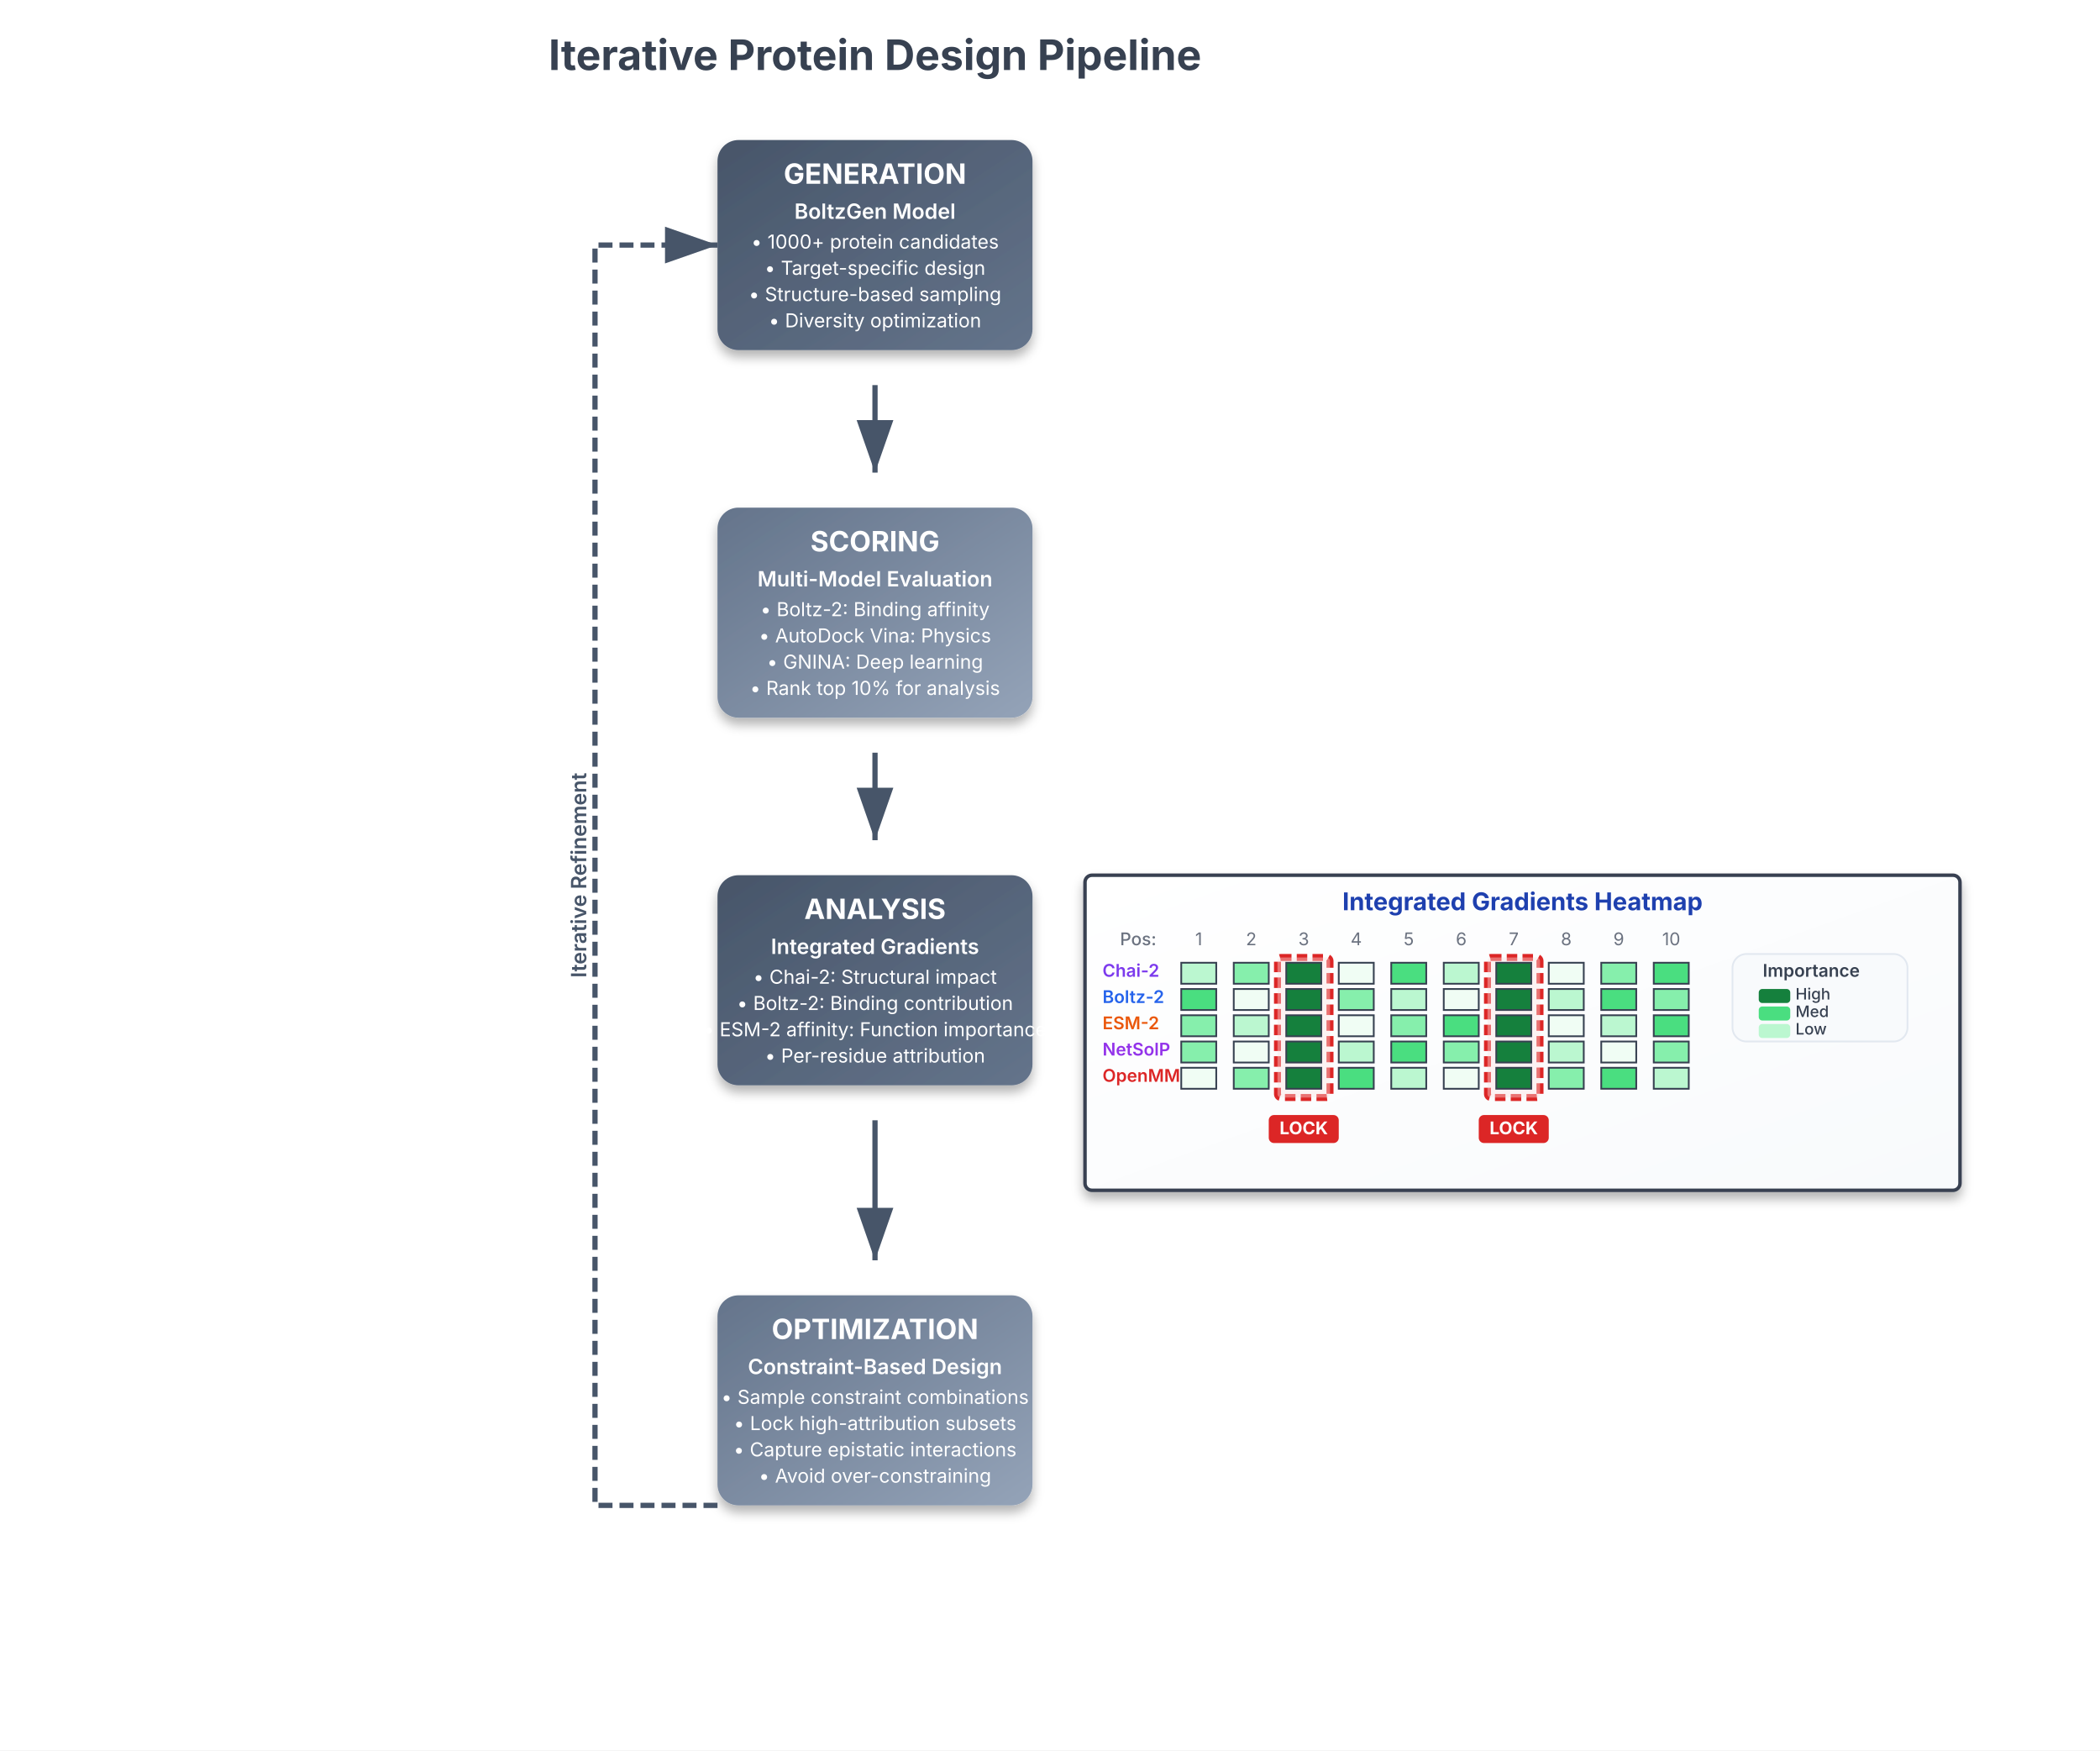
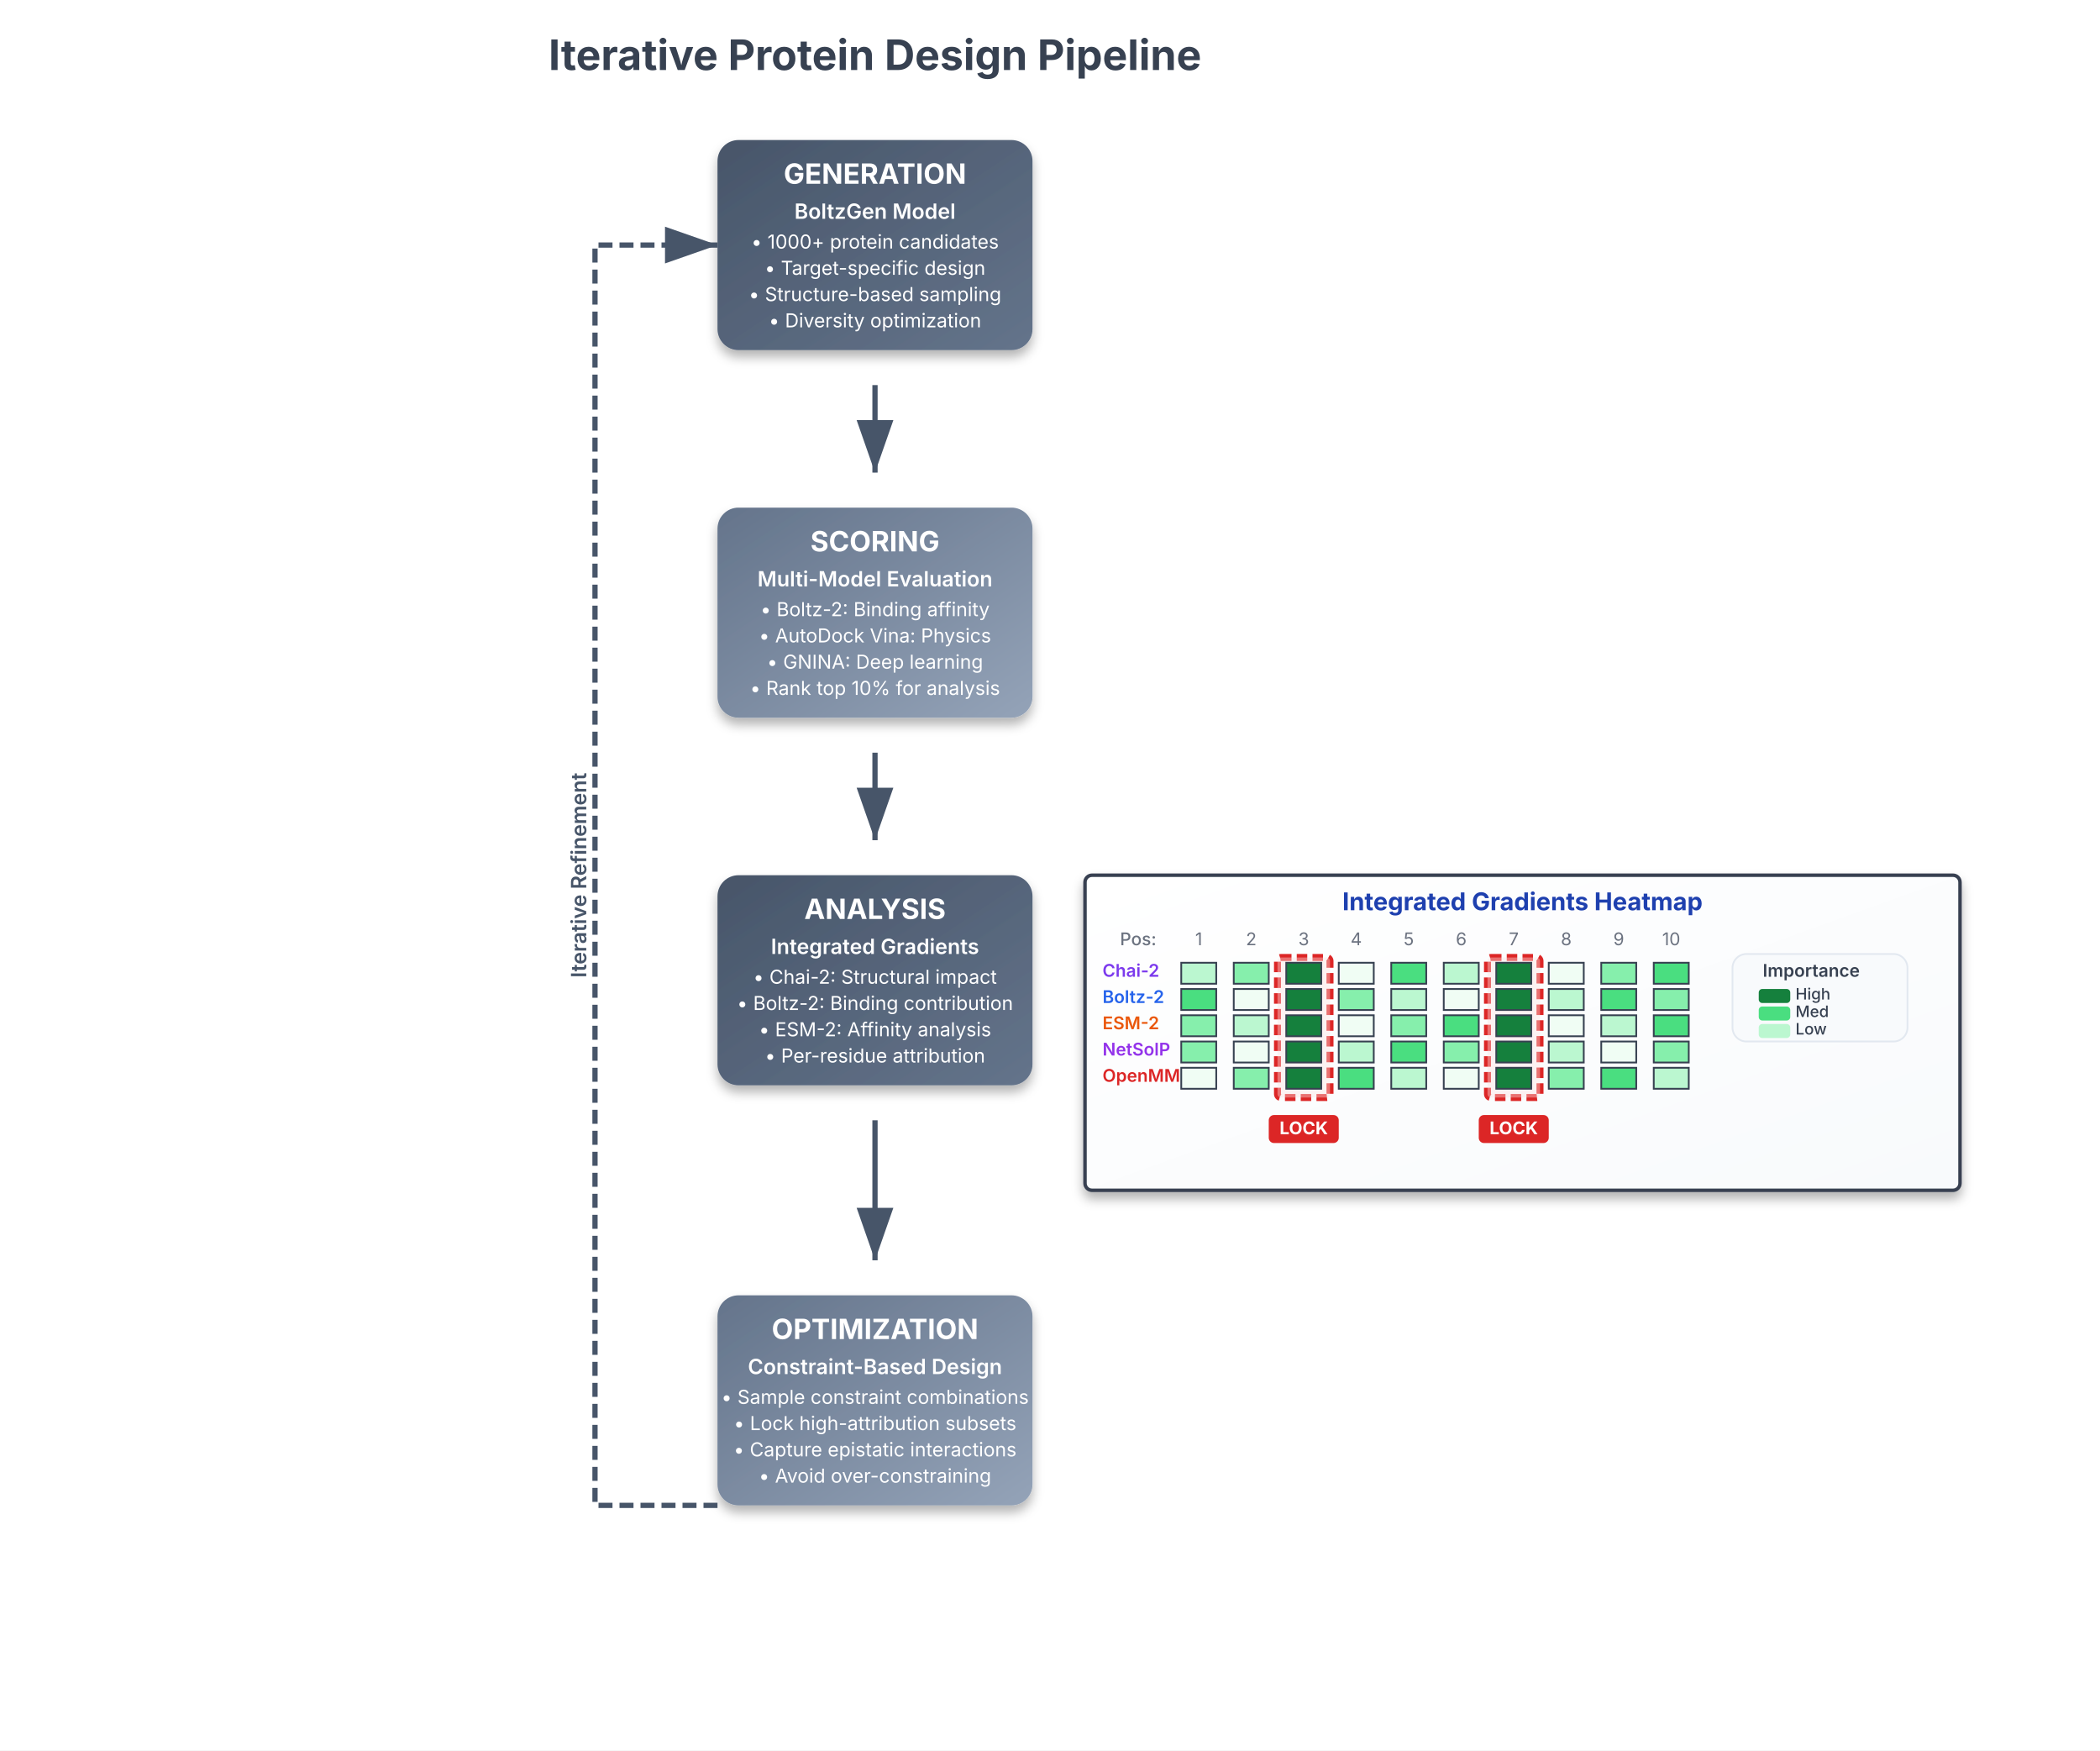
<svg xmlns="http://www.w3.org/2000/svg" width="1200" height="1000" viewBox="0 0 1200 1000">
  <defs>
    <linearGradient id="primaryGrad" x1="0%" y1="0%" x2="100%" y2="100%">
      <stop offset="0%" style="stop-color:#475569;stop-opacity:1" />
      <stop offset="100%" style="stop-color:#64748B;stop-opacity:1" />
    </linearGradient>
    <linearGradient id="secondaryGrad" x1="0%" y1="0%" x2="100%" y2="100%">
      <stop offset="0%" style="stop-color:#64748B;stop-opacity:1" />
      <stop offset="100%" style="stop-color:#94A3B8;stop-opacity:1" />
    </linearGradient>
    <linearGradient id="heatmapBg" x1="0%" y1="0%" x2="100%" y2="100%">
      <stop offset="0%" style="stop-color:#FFFFFF;stop-opacity:1" />
      <stop offset="100%" style="stop-color:#F8FAFC;stop-opacity:1" />
    </linearGradient>
    <filter id="shadow">
      <feDropShadow dx="0" dy="4" stdDeviation="3" flood-opacity="0.3" />
    </filter>
  </defs>
  <rect width="1200" height="1000" fill="#FFFFFF" />
  <text x="500" y="40" text-anchor="middle" fill="#374151" font-family="Inter, sans-serif" font-size="24" font-weight="700">
    Iterative Protein Design Pipeline
  </text>
  <g transform="translate(410, 80)">
    <rect width="180" height="120" rx="12" fill="url(#primaryGrad)" filter="url(#shadow)" />
    <text x="90" y="25" text-anchor="middle" fill="white" font-family="Inter, sans-serif" font-size="16" font-weight="700">
      GENERATION
    </text>
    <text x="90" y="45" text-anchor="middle" fill="white" font-family="Inter, sans-serif" font-size="12" font-weight="600">
      BoltzGen Model
    </text>
    <text x="90" y="62" text-anchor="middle" fill="white" font-family="Inter, sans-serif" font-size="11">
      • 1000+ protein candidates
    </text>
    <text x="90" y="77" text-anchor="middle" fill="white" font-family="Inter, sans-serif" font-size="11">
      • Target-specific design
    </text>
    <text x="90" y="92" text-anchor="middle" fill="white" font-family="Inter, sans-serif" font-size="11">
      • Structure-based sampling
    </text>
    <text x="90" y="107" text-anchor="middle" fill="white" font-family="Inter, sans-serif" font-size="11">
      • Diversity optimization
    </text>
  </g>
  <path d="M 500 220 L 500 270" stroke="#475569" stroke-width="3" fill="none" marker-end="url(#arrowhead)" />
  <g transform="translate(410, 290)">
    <rect width="180" height="120" rx="12" fill="url(#secondaryGrad)" filter="url(#shadow)" />
    <text x="90" y="25" text-anchor="middle" fill="white" font-family="Inter, sans-serif" font-size="16" font-weight="700">
      SCORING
    </text>
    <text x="90" y="45" text-anchor="middle" fill="white" font-family="Inter, sans-serif" font-size="12" font-weight="600">
      Multi-Model Evaluation
    </text>
    <text x="90" y="62" text-anchor="middle" fill="white" font-family="Inter, sans-serif" font-size="11">
      • Boltz-2: Binding affinity
    </text>
    <text x="90" y="77" text-anchor="middle" fill="white" font-family="Inter, sans-serif" font-size="11">
      • AutoDock Vina: Physics
    </text>
    <text x="90" y="92" text-anchor="middle" fill="white" font-family="Inter, sans-serif" font-size="11">
      • GNINA: Deep learning
    </text>
    <text x="90" y="107" text-anchor="middle" fill="white" font-family="Inter, sans-serif" font-size="11">
      • Rank top 10% for analysis
    </text>
  </g>
  <path d="M 500 430 L 500 480" stroke="#475569" stroke-width="3" fill="none" marker-end="url(#arrowhead)" />
  <g transform="translate(410, 500)">
    <rect width="180" height="120" rx="12" fill="url(#primaryGrad)" filter="url(#shadow)" />
    <text x="90" y="25" text-anchor="middle" fill="white" font-family="Inter, sans-serif" font-size="16" font-weight="700">
      ANALYSIS
    </text>
    <text x="90" y="45" text-anchor="middle" fill="white" font-family="Inter, sans-serif" font-size="12" font-weight="600">
      Integrated Gradients
    </text>
    <text x="90" y="62" text-anchor="middle" fill="white" font-family="Inter, sans-serif" font-size="11">
      • Chai-2: Structural impact
    </text>
    <text x="90" y="77" text-anchor="middle" fill="white" font-family="Inter, sans-serif" font-size="11">
      • Boltz-2: Binding contribution
    </text>
    <text x="90" y="92" text-anchor="middle" fill="white" font-family="Inter, sans-serif" font-size="11">
-       • ESM-2 affinity: Function importance
+       • ESM-2: Affinity analysis
    </text>
    <text x="90" y="107" text-anchor="middle" fill="white" font-family="Inter, sans-serif" font-size="11">
      • Per-residue attribution
    </text>
  </g>
  <g transform="translate(620, 500)">
    <rect width="500" height="180" rx="4" fill="url(#heatmapBg)" stroke="#374151" stroke-width="2" filter="url(#shadow)" />
    <text x="250" y="20" text-anchor="middle" fill="#1E40AF" font-family="Inter, sans-serif" font-size="14" font-weight="700">
      Integrated Gradients Heatmap
    </text>
    <text x="20" y="40" fill="#6B7280" font-family="Inter, sans-serif" font-size="10" font-weight="500">Pos:</text>
    <text x="65" y="40" text-anchor="middle" fill="#6B7280" font-family="Inter, sans-serif" font-size="10">1</text>
    <text x="95" y="40" text-anchor="middle" fill="#6B7280" font-family="Inter, sans-serif" font-size="10">2</text>
    <text x="125" y="40" text-anchor="middle" fill="#6B7280" font-family="Inter, sans-serif" font-size="10">3</text>
    <text x="155" y="40" text-anchor="middle" fill="#6B7280" font-family="Inter, sans-serif" font-size="10">4</text>
    <text x="185" y="40" text-anchor="middle" fill="#6B7280" font-family="Inter, sans-serif" font-size="10">5</text>
    <text x="215" y="40" text-anchor="middle" fill="#6B7280" font-family="Inter, sans-serif" font-size="10">6</text>
    <text x="245" y="40" text-anchor="middle" fill="#6B7280" font-family="Inter, sans-serif" font-size="10">7</text>
    <text x="275" y="40" text-anchor="middle" fill="#6B7280" font-family="Inter, sans-serif" font-size="10">8</text>
    <text x="305" y="40" text-anchor="middle" fill="#6B7280" font-family="Inter, sans-serif" font-size="10">9</text>
    <text x="335" y="40" text-anchor="middle" fill="#6B7280" font-family="Inter, sans-serif" font-size="10">10</text>
    <rect x="110" y="47" width="30" height="80" fill="none" stroke="#DC2626" stroke-width="4" stroke-dasharray="6,3" rx="2" />
    <rect x="230" y="47" width="30" height="80" fill="none" stroke="#DC2626" stroke-width="4" stroke-dasharray="6,3" rx="2" />
    <rect x="110" y="47" width="30" height="80" fill="#FEE2E2" fill-opacity="0.4" rx="2" />
    <rect x="230" y="47" width="30" height="80" fill="#FEE2E2" fill-opacity="0.4" rx="2" />
    <text x="10" y="103" fill="#9333EA" font-family="Inter, sans-serif" font-size="10" font-weight="600">NetSolP</text>
    <rect x="55" y="95" width="20" height="12" fill="#86EFAC" stroke="#374151" />
    <rect x="85" y="95" width="20" height="12" fill="#F0FDF4" stroke="#374151" />
    <rect x="115" y="95" width="20" height="12" fill="#15803D" stroke="#374151" />
    <rect x="145" y="95" width="20" height="12" fill="#BBF7D0" stroke="#374151" />
    <rect x="175" y="95" width="20" height="12" fill="#4ADE80" stroke="#374151" />
    <rect x="205" y="95" width="20" height="12" fill="#86EFAC" stroke="#374151" />
    <rect x="235" y="95" width="20" height="12" fill="#15803D" stroke="#374151" />
    <rect x="265" y="95" width="20" height="12" fill="#BBF7D0" stroke="#374151" />
    <rect x="295" y="95" width="20" height="12" fill="#F0FDF4" stroke="#374151" />
    <rect x="325" y="95" width="20" height="12" fill="#86EFAC" stroke="#374151" />
    <text x="10" y="118" fill="#DC2626" font-family="Inter, sans-serif" font-size="10" font-weight="600">OpenMM</text>
    <rect x="55" y="110" width="20" height="12" fill="#F0FDF4" stroke="#374151" />
    <rect x="85" y="110" width="20" height="12" fill="#86EFAC" stroke="#374151" />
    <rect x="115" y="110" width="20" height="12" fill="#15803D" stroke="#374151" />
    <rect x="145" y="110" width="20" height="12" fill="#4ADE80" stroke="#374151" />
    <rect x="175" y="110" width="20" height="12" fill="#BBF7D0" stroke="#374151" />
    <rect x="205" y="110" width="20" height="12" fill="#F0FDF4" stroke="#374151" />
    <rect x="235" y="110" width="20" height="12" fill="#15803D" stroke="#374151" />
    <rect x="265" y="110" width="20" height="12" fill="#86EFAC" stroke="#374151" />
    <rect x="295" y="110" width="20" height="12" fill="#4ADE80" stroke="#374151" />
    <rect x="325" y="110" width="20" height="12" fill="#BBF7D0" stroke="#374151" />
    <rect x="105" y="137" width="40" height="16" fill="#DC2626" rx="3" />
    <text x="125" y="148" text-anchor="middle" fill="white" font-family="Inter, sans-serif" font-size="10" font-weight="700">LOCK</text>
    <rect x="225" y="137" width="40" height="16" fill="#DC2626" rx="3" />
    <text x="245" y="148" text-anchor="middle" fill="white" font-family="Inter, sans-serif" font-size="10" font-weight="700">LOCK</text>
    <text x="10" y="58" fill="#7C3AED" font-family="Inter, sans-serif" font-size="10" font-weight="600">Chai-2</text>
    <rect x="55" y="50" width="20" height="12" fill="#BBF7D0" stroke="#374151" />
    <rect x="85" y="50" width="20" height="12" fill="#86EFAC" stroke="#374151" />
    <rect x="115" y="50" width="20" height="12" fill="#15803D" stroke="#374151" />
    <rect x="145" y="50" width="20" height="12" fill="#F0FDF4" stroke="#374151" />
    <rect x="175" y="50" width="20" height="12" fill="#4ADE80" stroke="#374151" />
    <rect x="205" y="50" width="20" height="12" fill="#BBF7D0" stroke="#374151" />
    <rect x="235" y="50" width="20" height="12" fill="#15803D" stroke="#374151" />
    <rect x="265" y="50" width="20" height="12" fill="#F0FDF4" stroke="#374151" />
    <rect x="295" y="50" width="20" height="12" fill="#86EFAC" stroke="#374151" />
    <rect x="325" y="50" width="20" height="12" fill="#4ADE80" stroke="#374151" />
    <text x="10" y="73" fill="#2563EB" font-family="Inter, sans-serif" font-size="10" font-weight="600">Boltz-2</text>
    <rect x="55" y="65" width="20" height="12" fill="#4ADE80" stroke="#374151" />
    <rect x="85" y="65" width="20" height="12" fill="#F0FDF4" stroke="#374151" />
    <rect x="115" y="65" width="20" height="12" fill="#15803D" stroke="#374151" />
    <rect x="145" y="65" width="20" height="12" fill="#86EFAC" stroke="#374151" />
    <rect x="175" y="65" width="20" height="12" fill="#BBF7D0" stroke="#374151" />
    <rect x="205" y="65" width="20" height="12" fill="#F0FDF4" stroke="#374151" />
    <rect x="235" y="65" width="20" height="12" fill="#15803D" stroke="#374151" />
    <rect x="265" y="65" width="20" height="12" fill="#BBF7D0" stroke="#374151" />
    <rect x="295" y="65" width="20" height="12" fill="#4ADE80" stroke="#374151" />
    <rect x="325" y="65" width="20" height="12" fill="#86EFAC" stroke="#374151" />
    <text x="10" y="88" fill="#EA580C" font-family="Inter, sans-serif" font-size="10" font-weight="600">ESM-2</text>
    <rect x="55" y="80" width="20" height="12" fill="#86EFAC" stroke="#374151" />
    <rect x="85" y="80" width="20" height="12" fill="#BBF7D0" stroke="#374151" />
    <rect x="115" y="80" width="20" height="12" fill="#15803D" stroke="#374151" />
    <rect x="145" y="80" width="20" height="12" fill="#F0FDF4" stroke="#374151" />
    <rect x="175" y="80" width="20" height="12" fill="#86EFAC" stroke="#374151" />
    <rect x="205" y="80" width="20" height="12" fill="#4ADE80" stroke="#374151" />
    <rect x="235" y="80" width="20" height="12" fill="#15803D" stroke="#374151" />
    <rect x="265" y="80" width="20" height="12" fill="#F0FDF4" stroke="#374151" />
    <rect x="295" y="80" width="20" height="12" fill="#BBF7D0" stroke="#374151" />
    <rect x="325" y="80" width="20" height="12" fill="#4ADE80" stroke="#374151" />
    <g transform="translate(380, 50)">
      <rect x="-10" y="-5" width="100" height="50" fill="#F8FAFC" stroke="#E2E8F0" stroke-width="1" rx="8" />
      <text x="35" y="8" text-anchor="middle" fill="#374151" font-family="Inter, sans-serif" font-size="10" font-weight="600">Importance</text>
      <rect x="5" y="15" width="18" height="8" fill="#15803D" stroke="none" rx="2" />
      <text x="26" y="21" fill="#374151" font-family="Inter, sans-serif" font-size="9" font-weight="500">High</text>
      <rect x="5" y="25" width="18" height="8" fill="#4ADE80" stroke="none" rx="2" />
      <text x="26" y="31" fill="#374151" font-family="Inter, sans-serif" font-size="9" font-weight="500">Med</text>
      <rect x="5" y="35" width="18" height="8" fill="#BBF7D0" stroke="none" rx="2" />
      <text x="26" y="41" fill="#374151" font-family="Inter, sans-serif" font-size="9" font-weight="500">Low</text>
    </g>
  </g>
  <path d="M 500 640 L 500 720" stroke="#475569" stroke-width="3" fill="none" marker-end="url(#arrowhead)" />
  <g transform="translate(410, 740)">
    <rect width="180" height="120" rx="12" fill="url(#secondaryGrad)" filter="url(#shadow)" />
    <text x="90" y="25" text-anchor="middle" fill="white" font-family="Inter, sans-serif" font-size="16" font-weight="700">
      OPTIMIZATION
    </text>
    <text x="90" y="45" text-anchor="middle" fill="white" font-family="Inter, sans-serif" font-size="12" font-weight="600">
      Constraint-Based Design
    </text>
    <text x="90" y="62" text-anchor="middle" fill="white" font-family="Inter, sans-serif" font-size="11">
      • Sample constraint combinations
    </text>
    <text x="90" y="77" text-anchor="middle" fill="white" font-family="Inter, sans-serif" font-size="11">
      • Lock high-attribution subsets
    </text>
    <text x="90" y="92" text-anchor="middle" fill="white" font-family="Inter, sans-serif" font-size="11">
      • Capture epistatic interactions
    </text>
    <text x="90" y="107" text-anchor="middle" fill="white" font-family="Inter, sans-serif" font-size="11">
      • Avoid over-constraining
    </text>
  </g>
  <path d="M 410 860 L 340 860 L 340 140 L 410 140" stroke="#475569" stroke-width="3" fill="none" marker-end="url(#arrowhead)" stroke-dasharray="8,4" />
  <text x="335" y="500" text-anchor="middle" fill="#475569" font-family="Inter, sans-serif" font-size="12" font-weight="600" transform="rotate(-90 335 500)">
    Iterative Refinement
  </text>
  <defs>
    <marker id="arrowhead" markerWidth="10" markerHeight="7" refX="10" refY="3.5" orient="auto">
      <polygon points="0 0, 10 3.5, 0 7" fill="#475569" />
    </marker>
  </defs>
</svg>
